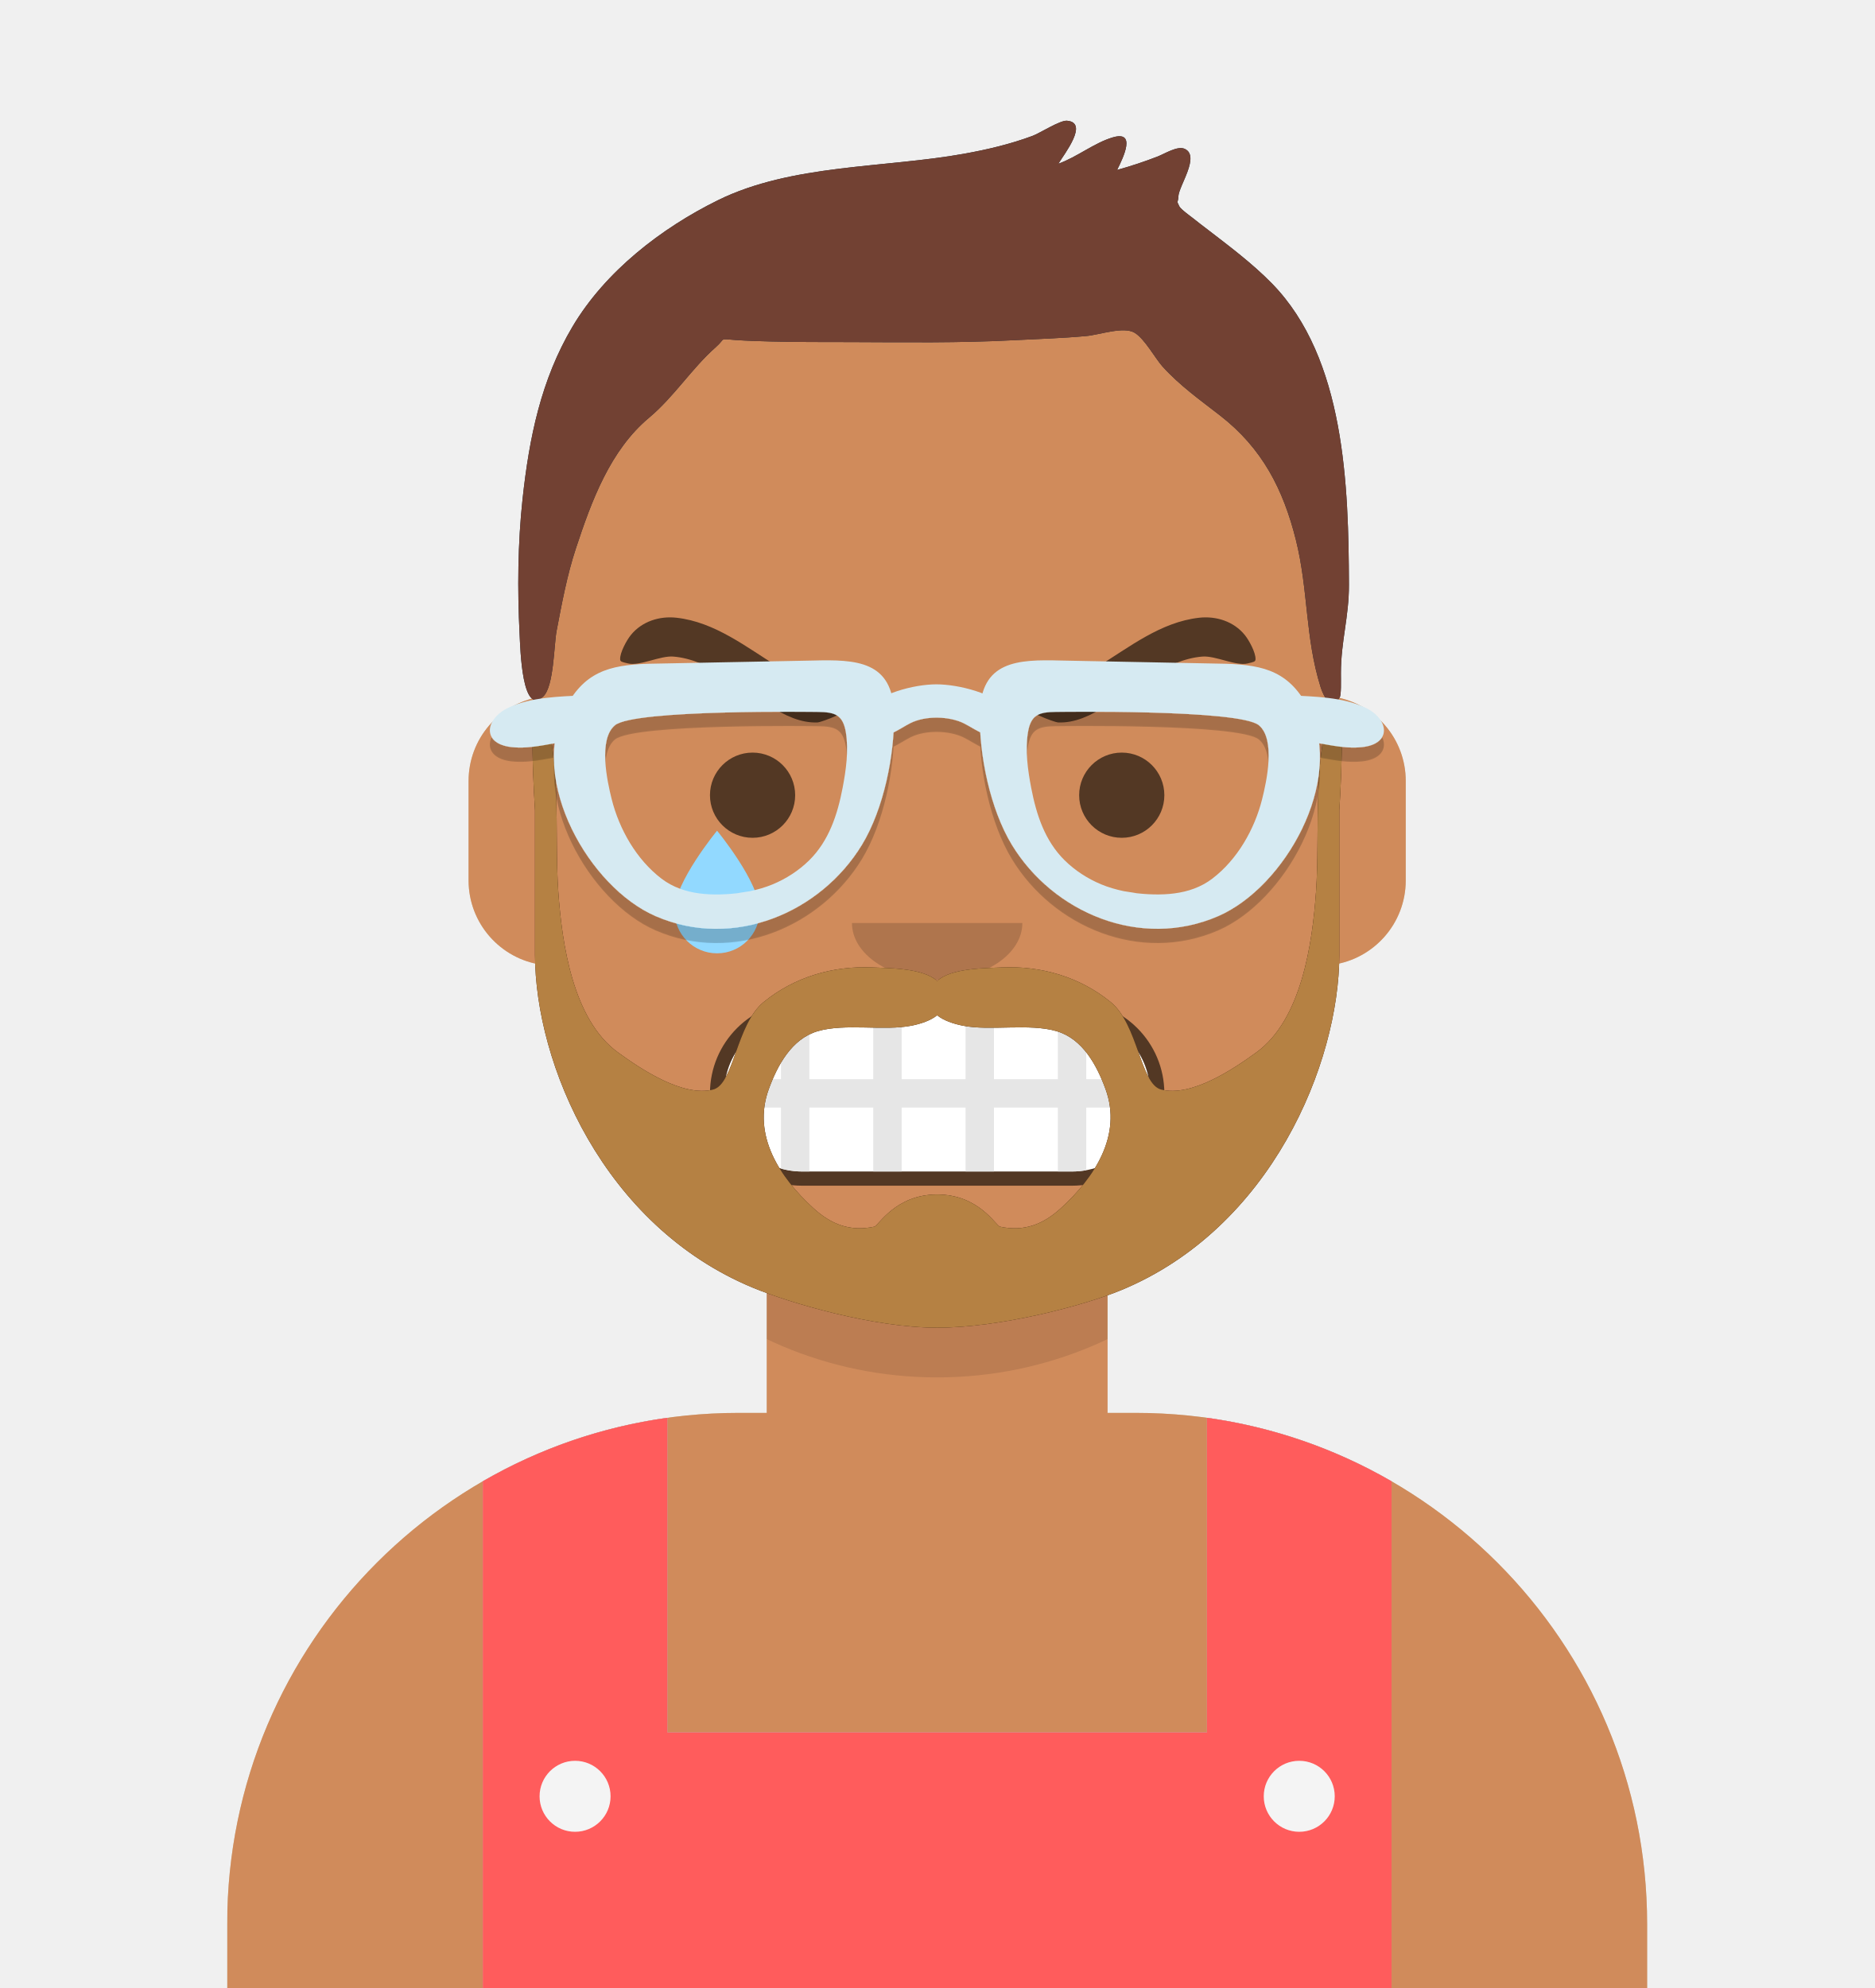
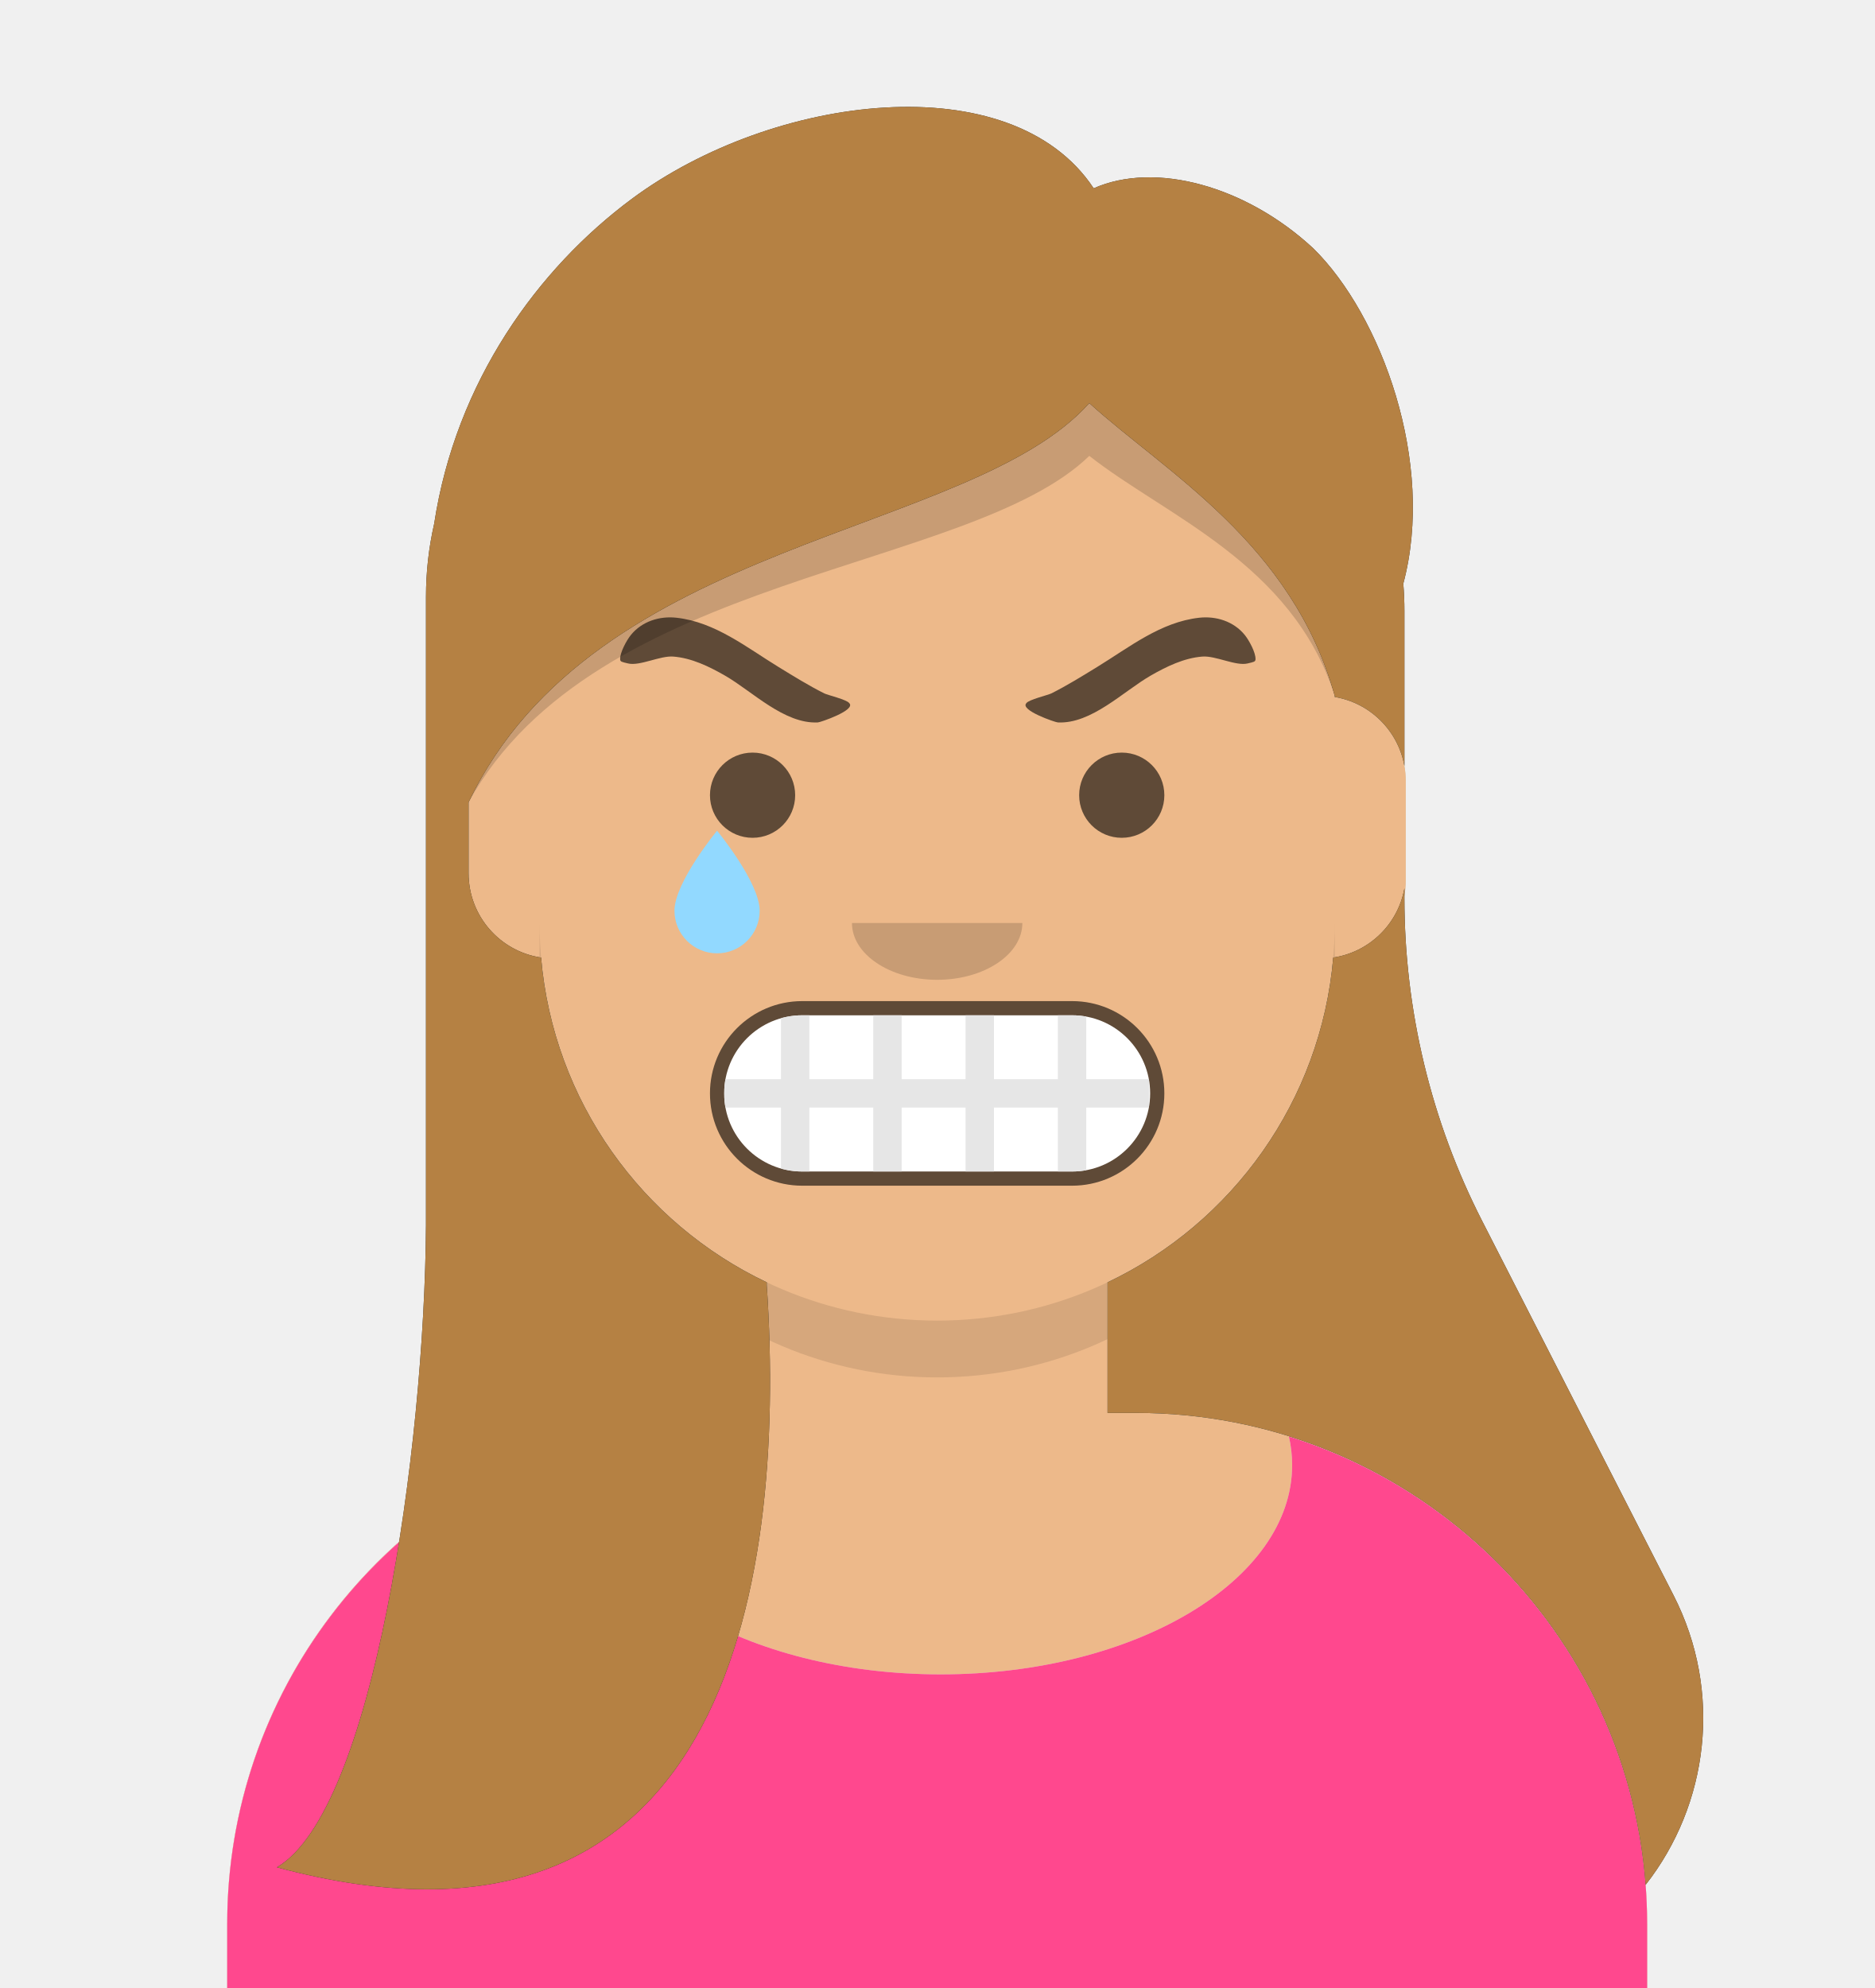
<svg xmlns="http://www.w3.org/2000/svg" xmlns:xlink="http://www.w3.org/1999/xlink" width="264px" height="280px" viewBox="0 0 264 280" version="1.1">
  <defs>
-     <circle id="react-path-1466027" cx="120" cy="120" r="120" />
-     <path d="M12,160 C12,226.274 65.726,280 132,280 C198.274,280 252,226.274 252,160 L264,160 L264,-1.42108547e-14 L-3.19744231e-14,-1.42108547e-14 L-3.19744231e-14,160 L12,160 Z" id="react-path-1466028" />
-     <path d="M124,144.611 L124,163 L128,163 L128,163 C167.765,163 200,195.235 200,235 L200,244 L0,244 L0,235 C-4.86974701e-15,195.235 32.235,163 72,163 L72,163 L76,163 L76,144.611 C58.763,136.422 46.372,119.687 44.305,99.881 C38.48,99.058 34,94.052 34,88 L34,74 C34,68.054 38.325,63.118 44,62.166 L44,56 L44,56 C44,25.072 69.072,5.68137151e-15 100,0 L100,0 L100,0 C130.928,-5.68137151e-15 156,25.072 156,56 L156,62.166 C161.675,63.118 166,68.054 166,74 L166,88 C166,94.052 161.52,99.058 155.695,99.881 C153.628,119.687 141.237,136.422 124,144.611 Z" id="react-path-1466029" />
+     <circle id="react-path-9935794" cx="120" cy="120" r="120" />
+     <path d="M12,160 C12,226.274 65.726,280 132,280 C198.274,280 252,226.274 252,160 L264,160 L264,-1.42108547e-14 L-3.19744231e-14,-1.42108547e-14 L-3.19744231e-14,160 L12,160 Z" id="react-path-9935795" />
+     <path d="M124,144.611 L124,163 L128,163 L128,163 C167.765,163 200,195.235 200,235 L200,244 L0,244 L0,235 C-4.86974701e-15,195.235 32.235,163 72,163 L72,163 L76,163 L76,144.611 C58.763,136.422 46.372,119.687 44.305,99.881 C38.48,99.058 34,94.052 34,88 L34,74 C34,68.054 38.325,63.118 44,62.166 L44,56 L44,56 C44,25.072 69.072,5.68137151e-15 100,0 L100,0 L100,0 C130.928,-5.68137151e-15 156,25.072 156,56 L156,62.166 C161.675,63.118 166,68.054 166,74 L166,88 C166,94.052 161.52,99.058 155.695,99.881 C153.628,119.687 141.237,136.422 124,144.611 Z" id="react-path-9935796" />
  </defs>
  <g id="Avataaar" stroke="none" stroke-width="1" fill="none" fill-rule="evenodd">
    <g transform="translate(-825, -1100)" id="Avataaar/Circle">
      <g transform="translate(825, 1100)">
        <g id="Mask" />
-         <g id="Avataaar" stroke-width="1" fill-rule="evenodd" mask="url(#react-mask-1466031)">
+         <g id="Avataaar" stroke-width="1" fill-rule="evenodd" mask="url(#react-mask-9935798)">
          <g id="Body" transform="translate(32, 36)">
-             <mask id="react-mask-1466032" fill="white">
-               <use xlink:href="#react-path-1466029" />
+             <mask id="react-mask-9935799" fill="white">
+               <use xlink:href="#react-path-9935796" />
            </mask>
-             <use fill="#D0C6AC" xlink:href="#react-path-1466029" />
-             <g id="Skin/👶🏽-03-Brown" mask="url(#react-mask-1466032)" fill="#D08B5B">
+             <use fill="#D0C6AC" xlink:href="#react-path-9935796" />
+             <g id="Skin/👶🏽-03-Brown" mask="url(#react-mask-9935799)" fill="#EDB98A">
              <g transform="translate(0, 0)" id="Color">
                <rect x="0" y="0" width="264" height="280" />
              </g>
            </g>
-             <path d="M156,79 L156,102 C156,132.928 130.928,158 100,158 C69.072,158 44,132.928 44,102 L44,79 L44,94 C44,124.928 69.072,150 100,150 C130.928,150 156,124.928 156,94 L156,79 Z" id="Neck-Shadow" fill-opacity="0.1" fill="#000000" mask="url(#react-mask-1466032)" />
+             <path d="M156,79 L156,102 C156,132.928 130.928,158 100,158 C69.072,158 44,132.928 44,102 L44,79 L44,94 C44,124.928 69.072,150 100,150 C130.928,150 156,124.928 156,94 L156,79 Z" id="Neck-Shadow" fill-opacity="0.1" fill="#000000" mask="url(#react-mask-9935799)" />
          </g>
-           <g id="Clothing/Overall" transform="translate(0, 170)">
+           <g id="Clothing/Shirt-Scoop-Neck" transform="translate(0, 170)">
            <defs>
-               <path d="M94,29.688 L94,74 L170,74 L170,29.688 C179.363,30.989 188.15,34.091 196,38.632 L196,110 L187,110 L77,110 L68,110 L68,38.632 C75.85,34.091 84.637,30.989 94,29.688 Z" id="react-path-1466033" />
+               <path d="M181.544,32.33 C210.784,41.488 232,68.792 232,101.052 L232,110 L32,110 L32,101.052 C32,68.397 53.739,40.82 83.534,32.002 C83.182,33.42 83,34.871 83,36.348 C83,52.629 105.162,65.828 132.5,65.828 C159.838,65.828 182,52.629 182,36.348 C182,34.985 181.845,33.644 181.544,32.33 Z" id="react-path-9935800" />
            </defs>
-             <mask id="react-mask-1466034" fill="white">
-               <use xlink:href="#react-path-1466033" />
+             <mask id="react-mask-9935801" fill="white">
+               <use xlink:href="#react-path-9935800" />
            </mask>
-             <use id="Overall" fill="#B7C1DB" fill-rule="evenodd" xlink:href="#react-path-1466033" />
-             <g id="Color/Palette/Gray-01" mask="url(#react-mask-1466034)" fill-rule="evenodd" fill="#FF5C5C">
+             <use id="Clothes" fill="#E6E6E6" fill-rule="evenodd" xlink:href="#react-path-9935800" />
+             <g id="Color/Palette/Gray-01" mask="url(#react-mask-9935801)" fill-rule="evenodd" fill="#FF488E">
              <rect id="🖍Color" x="0" y="0" width="264" height="110" />
            </g>
-             <circle id="Button" fill="#F4F4F4" fill-rule="evenodd" cx="81" cy="83" r="5" />
-             <circle id="Button" fill="#F4F4F4" fill-rule="evenodd" cx="183" cy="83" r="5" />
          </g>
          <g id="Face" transform="translate(76, 82)" fill="#000000">
            <g id="Mouth/Grimace" transform="translate(2, 52)">
              <defs>
-                 <rect id="react-path-1466035" x="24" y="9" width="60" height="22" rx="11" />
+                 <rect id="react-path-9935802" x="24" y="9" width="60" height="22" rx="11" />
              </defs>
              <rect id="Mouth" fill-opacity="0.6" fill="#000000" fill-rule="evenodd" x="22" y="7" width="64" height="26" rx="13" />
-               <mask id="react-mask-1466036" fill="white">
-                 <use xlink:href="#react-path-1466035" />
+               <mask id="react-mask-9935803" fill="white">
+                 <use xlink:href="#react-path-9935802" />
              </mask>
-               <use id="Mouth" fill="#FFFFFF" fill-rule="evenodd" xlink:href="#react-path-1466035" />
-               <path d="M71,22 L62,22 L62,34 L58,34 L58,22 L49,22 L49,34 L45,34 L45,22 L36,22 L36,34 L32,34 L32,22 L24,22 L24,18 L32,18 L32,6 L36,6 L36,18 L45,18 L45,6 L49,6 L49,18 L58,18 L58,6 L62,6 L62,18 L71,18 L71,6 L75,6 L75,18 L83.867,18 L83.867,22 L75,22 L75,34 L71,34 L71,22 Z" id="Grimace-Teeth" fill="#E6E6E6" fill-rule="evenodd" mask="url(#react-mask-1466036)" />
+               <use id="Mouth" fill="#FFFFFF" fill-rule="evenodd" xlink:href="#react-path-9935802" />
+               <path d="M71,22 L62,22 L62,34 L58,34 L58,22 L49,22 L49,34 L45,34 L45,22 L36,22 L36,34 L32,34 L32,22 L24,22 L24,18 L32,18 L32,6 L36,6 L36,18 L45,18 L45,6 L49,6 L49,18 L58,18 L58,6 L62,6 L62,18 L71,18 L71,6 L75,6 L75,18 L83.867,18 L83.867,22 L75,22 L75,34 L71,34 L71,22 Z" id="Grimace-Teeth" fill="#E6E6E6" fill-rule="evenodd" mask="url(#react-mask-9935803)" />
            </g>
            <g id="Nose/Default" transform="translate(28, 40)" fill-opacity="0.16">
              <path d="M16,8 C16,12.418 21.373,16 28,16 L28,16 C34.627,16 40,12.418 40,8" id="Nose" />
            </g>
            <g id="Eyes/Cry-😢" transform="translate(0, 8)">
              <circle id="Eye" fill-opacity="0.6" fill="#000000" fill-rule="evenodd" cx="30" cy="22" r="6" />
              <path d="M25,27 C25,27 19,34.271 19,38.271 C19,41.585 21.686,44.271 25,44.271 C28.314,44.271 31,41.585 31,38.271 C31,34.271 25,27 25,27 Z" id="Drop" fill="#92D9FF" fill-rule="nonzero" />
              <circle id="Eye" fill-opacity="0.6" fill="#000000" fill-rule="evenodd" cx="82" cy="22" r="6" />
            </g>
            <g id="Eyebrow/Natural/Angry-Natural" fill-opacity="0.6">
              <path d="M44.857,12.228 C44.858,12.219 44.858,12.219 44.857,12.228 M17.586,7.892 C15.244,8.33 13.087,9.788 12.152,12.099 C11.801,12.967 11.392,14.924 11.708,15.807 C11.828,16.143 12.033,16.101 12.956,16.043 C14.644,15.937 16.933,13.662 18.748,13.256 C21.275,12.69 23.983,13.115 26.496,13.688 C30.811,14.673 36.485,17.788 40.946,16.17 C41.278,16.05 45.621,12.923 44.369,12.277 C43.924,11.907 41.137,12.085 40.622,11.999 C38.228,11.597 35.73,10.935 33.373,10.327 C28.233,9 22.967,6.881 17.586,7.892" id="Eyebrows-The-Web" transform="translate(28.0947, 12.1275) rotate(17) translate(-28.0947, -12.1275) " />
              <path d="M100.918,12.209 C100.92,12.2 100.92,12.2 100.918,12.209 M73.586,7.892 C71.244,8.33 69.087,9.788 68.152,12.099 C67.801,12.967 67.392,14.924 67.708,15.807 C67.828,16.143 68.033,16.101 68.956,16.043 C70.644,15.937 72.933,13.662 74.748,13.256 C77.275,12.69 79.983,13.115 82.496,13.688 C86.811,14.673 92.485,17.788 96.946,16.17 C97.278,16.05 101.621,12.923 100.369,12.277 C99.924,11.907 97.137,12.085 96.622,11.999 C94.228,11.597 91.73,10.935 89.373,10.327 C84.233,9 78.967,6.881 73.586,7.892" id="Eyebrows-The-Web" transform="translate(84.0947, 12.1275) scale(-1, 1) rotate(17) translate(-84.0947, -12.1275) " />
            </g>
          </g>
          <g id="Top" stroke-width="1" fill-rule="evenodd">
            <defs>
-               <rect id="react-path-1466041" x="0" y="0" width="264" height="280" />
-               <path d="M180.15,39.92 C177.39,37.1 174.186,34.707 171.069,32.307 C170.382,31.777 169.683,31.261 169.011,30.712 C168.858,30.587 167.292,29.466 167.105,29.053 C166.654,28.06 166.915,28.833 166.977,27.649 C167.056,26.151 170.111,21.919 167.831,20.949 C166.828,20.522 165.04,21.658 164.078,22.033 C162.196,22.767 160.292,23.393 158.347,23.933 C159.279,22.076 161.055,18.359 157.716,19.354 C155.114,20.129 152.69,22.122 150.076,23.059 C150.941,21.642 154.4,17.248 151.274,17.002 C150.302,16.926 147.471,18.75 146.424,19.14 C143.287,20.305 140.083,21.059 136.79,21.653 C125.592,23.671 112.497,23.095 102.137,28.193 C94.149,32.124 86.263,38.222 81.648,45.988 C77.201,53.473 75.538,61.664 74.607,70.241 C73.924,76.536 73.868,83.043 74.188,89.36 C74.292,91.43 74.525,100.971 77.532,98.081 C79.03,96.642 79.019,90.828 79.396,88.86 C80.147,84.945 80.87,81.013 82.122,77.223 C84.328,70.544 86.931,63.43 92.427,58.83 C95.954,55.878 98.431,51.889 101.806,48.911 C103.322,47.574 102.165,47.713 104.603,47.889 C106.241,48.006 107.885,48.051 109.526,48.094 C113.322,48.193 117.124,48.168 120.921,48.181 C128.568,48.209 136.179,48.317 143.819,47.916 C147.214,47.739 150.618,47.642 154.004,47.328 C155.895,47.153 159.251,45.941 160.808,46.867 C162.233,47.714 163.713,50.482 164.736,51.615 C167.154,54.294 170.036,56.339 172.862,58.535 C178.757,63.115 181.732,68.867 183.523,76.023 C185.306,83.153 184.806,89.768 187.013,96.785 C187.402,98.018 188.429,100.145 189.695,98.239 C189.93,97.885 189.87,95.939 189.87,94.819 C189.87,90.3 191.014,86.908 191,82.359 C190.944,68.527 190.496,50.491 180.15,39.92 Z" id="react-path-1466040" />
-               <filter x="-0.8%" y="-2.0%" width="101.5%" height="108.0%" filterUnits="objectBoundingBox" id="react-filter-1466037">
-                 <feOffset dx="0" dy="2" in="SourceAlpha" result="shadowOffsetOuter1" />
-                 <feColorMatrix values="0 0 0 0 0   0 0 0 0 0   0 0 0 0 0  0 0 0 0.16 0" type="matrix" in="shadowOffsetOuter1" result="shadowMatrixOuter1" />
-                 <feMerge>
-                   <feMergeNode in="shadowMatrixOuter1" />
-                   <feMergeNode in="SourceGraphic" />
-                 </feMerge>
-               </filter>
+               <rect id="react-path-9935806" x="0" y="0" width="264" height="280" />
+               <path d="M21,157.541 L21,69.046 C21,65.514 21.398,62.075 22.152,58.771 C25.205,38.731 36.775,22.811 50,13 C69.905,-1.76 103.442,-6.018 115.047,11.522 C123.698,7.681 136.519,11.182 146,20 C155.565,29.415 163.2,50.197 158.657,67.204 C158.762,68.469 158.815,69.749 158.815,71.041 L158.815,92.892 C157.934,87.918 153.989,84.003 149,83.166 L149,83 C142.964,61.464 125.23,51.58 114.43,41.777 C97.535,60.673 44.823,60.74 27,98 L27,108 C27,114.019 31.431,119.002 37.209,119.867 C38.952,140.115 51.469,157.283 69,165.611 L69,166 C71.93,209.855 62.358,264.797 0,248 C13.606,240.038 20.808,189.056 21,157.541 Z M117,165.611 C134.531,157.283 147.048,140.115 148.791,119.867 C153.879,119.106 157.922,115.151 158.815,110.108 L158.815,111.47 L158.815,111.47 C158.815,127.299 162.573,142.901 169.778,156.994 L196.727,209.701 C203.69,223.32 201.646,239.174 192.791,250.469 C189.966,213.289 158.903,184 121,184 L121,184 L117,184 L117,165.611 Z" id="react-path-9935807" />
+               <path d="M65.18,77.737 C67.363,76.105 80.407,75.479 82.758,74.089 C83.492,73.655 84.061,73.216 84.5,72.78 C84.939,73.216 85.509,73.655 86.242,74.089 C88.593,75.479 101.637,76.105 103.82,77.737 C106.03,79.391 107.644,83.185 107.467,86.151 C107.255,89.71 103.361,98.203 93.672,99.181 C91.558,96.828 88.237,95.31 84.5,95.31 C80.763,95.31 77.442,96.828 75.328,99.181 C65.639,98.203 61.745,89.71 61.533,86.151 C61.357,83.185 62.97,79.391 65.18,77.737 M103.142,94.906 C103.143,94.906 103.145,94.905 103.146,94.905 C103.144,94.905 103.143,94.906 103.142,94.906 M65.845,94.901 C65.849,94.903 65.857,94.906 65.862,94.908 C65.857,94.906 65.851,94.903 65.845,94.901 M144.863,55.985 C144.474,50.03 143.278,44.152 142.234,38.286 C141.953,36.707 140.424,26 139.735,26 C139.502,35.109 138.702,44.08 137.67,53.139 C137.361,55.848 137.038,58.556 136.825,61.274 C136.654,63.47 136.96,66.122 136.428,68.246 C135.749,70.952 132.348,73.478 129.703,74.411 C123.103,76.737 117.598,67.108 111.961,64.291 C104.643,60.635 92.064,59.764 84.582,64.53 C76.936,59.764 64.357,60.635 57.039,64.291 C51.402,67.108 45.897,76.737 39.297,74.411 C36.652,73.478 33.25,70.952 32.572,68.246 C32.04,66.122 32.346,63.47 32.175,61.274 C31.962,58.556 31.639,55.848 31.33,53.139 C30.298,44.08 29.497,35.109 29.265,26 C28.576,26 27.047,36.707 26.766,38.286 C25.722,44.152 24.526,50.03 24.138,55.985 C23.739,62.105 24.215,68.167 25.47,74.163 C26.069,77.028 26.769,79.876 27.519,82.704 C28.353,85.847 27.199,91.966 27.572,95.192 C28.279,101.296 31.154,113.2 34.383,118.451 C35.944,120.989 37.773,122.574 39.816,124.619 C41.783,126.588 42.604,129.64 44.726,131.737 C48.682,135.645 54.446,137.971 60.366,138.543 C65.677,143.05 74.506,146 84.5,146 C94.495,146 103.323,143.05 108.635,138.543 C114.554,137.971 120.318,135.645 124.274,131.737 C126.396,129.64 127.217,126.588 129.184,124.619 C131.226,122.574 133.056,120.989 134.617,118.451 C137.846,113.2 140.721,101.296 141.428,95.192 C141.801,91.966 140.647,85.847 141.481,82.704 C142.232,79.876 142.931,77.028 143.531,74.163 C144.785,68.167 145.261,62.105 144.863,55.985 Z" id="react-path-9935808" />
            </defs>
-             <mask id="react-mask-1466039" fill="white">
-               <use xlink:href="#react-path-1466041" />
+             <mask id="react-mask-9935804" fill="white">
+               <use xlink:href="#react-path-9935806" />
            </mask>
            <g id="Mask" />
-             <g id="Top/Short-Hair/Short-Flat" mask="url(#react-mask-1466039)">
+             <g id="Top/Long-Hair/Straight" mask="url(#react-mask-9935804)">
              <g transform="translate(-1, 0)">
-                 <g id="Facial-Hair/Beard-Light" transform="translate(49, 72)">
-                   <defs>
-                     <path d="M101.428,98.169 C98.915,100.463 96.237,101.494 92.853,100.773 C92.271,100.649 89.896,96.235 84,96.235 C78.103,96.235 75.729,100.649 75.147,100.773 C71.762,101.494 69.085,100.463 66.571,98.169 C61.846,93.856 57.917,87.908 60.278,81.419 C61.508,78.037 63.51,74.324 67.151,73.246 C71.038,72.096 76.497,73.244 80.415,72.458 C81.684,72.204 83.071,71.751 84,71 C84.929,71.751 86.316,72.204 87.585,72.458 C91.503,73.244 96.961,72.096 100.849,73.246 C104.49,74.324 106.491,78.037 107.722,81.419 C110.083,87.908 106.154,93.856 101.428,98.169 M140.081,26 C136.671,34.4 137.988,44.858 137.357,53.676 C136.844,60.843 135.337,71.586 128.973,76.215 C125.718,78.582 119.794,82.56 115.542,81.45 C112.615,80.686 112.302,72.29 108.455,69.147 C104.092,65.582 98.643,64.016 93.149,64.258 C90.779,64.362 85.984,64.337 84,66.16 C82.016,64.337 77.222,64.362 74.851,64.258 C69.357,64.016 63.908,65.582 59.545,69.147 C55.698,72.29 55.386,80.686 52.458,81.45 C48.206,82.56 42.282,78.582 39.027,76.215 C32.662,71.586 31.156,60.843 30.643,53.676 C30.012,44.858 31.329,34.4 27.919,26 C26.26,26 27.354,42.129 27.354,42.129 L27.354,62.485 C27.386,77.773 36.935,100.655 58.108,109.393 C63.286,111.53 75.015,115 84,115 C92.985,115 104.714,111.86 109.892,109.723 C131.065,100.986 140.614,77.773 140.646,62.485 L140.646,42.129 C140.646,42.129 141.74,26 140.081,26" id="react-path-1466043" />
-                   </defs>
-                   <mask id="react-mask-1466042" fill="white">
-                     <use xlink:href="#react-path-1466043" />
+                 <g id="Hair" stroke-width="1" fill="none" fill-rule="evenodd" transform="translate(40, 15)">
+                   <mask id="react-mask-9935805" fill="white">
+                     <use xlink:href="#react-path-9935807" />
                  </mask>
-                   <use id="Lite-Beard" fill="#331B0C" fill-rule="evenodd" xlink:href="#react-path-1466043" />
-                   <g id="Color/Hair/Brown" mask="url(#react-mask-1466042)" fill="#B58143">
-                     <g transform="translate(-32, 0)" id="Color">
-                       <rect x="0" y="0" width="264" height="244" />
+                   <use fill="#272C2E" xlink:href="#react-path-9935807" />
+                   <g id="Skin/👶🏽-03-Brown" mask="url(#react-mask-9935805)" fill="#B58143">
+                     <g transform="translate(0, 0) " id="Color">
+                       <rect x="0" y="0" width="264" height="280" />
                    </g>
                  </g>
                </g>
-                 <mask id="react-mask-1466038" fill="white">
-                   <use xlink:href="#react-path-1466040" />
-                 </mask>
-                 <use id="Short-Hair" stroke="none" fill="#1F3140" fill-rule="evenodd" xlink:href="#react-path-1466040" />
-                 <g id="Skin/👶🏽-03-Brown" mask="url(#react-mask-1466038)" fill="#724133">
-                   <g transform="translate(0, 0) " id="Color">
-                     <rect x="0" y="0" width="264" height="280" />
-                   </g>
-                 </g>
-                 <g id="Top/_Resources/Prescription-01" fill="none" transform="translate(62, 85)" stroke-width="1">
-                   <defs>
-                     <filter x="-0.8%" y="-2.4%" width="101.5%" height="109.8%" filterUnits="objectBoundingBox" id="react-filter-1466044">
-                       <feOffset dx="0" dy="2" in="SourceAlpha" result="shadowOffsetOuter1" />
-                       <feColorMatrix values="0 0 0 0 0   0 0 0 0 0   0 0 0 0 0  0 0 0 0.2 0" type="matrix" in="shadowOffsetOuter1" result="shadowMatrixOuter1" />
-                       <feMerge>
-                         <feMergeNode in="shadowMatrixOuter1" />
-                         <feMergeNode in="SourceGraphic" />
-                       </feMerge>
-                     </filter>
-                   </defs>
-                   <g id="Glasses" filter="url(#react-filter-1466044)" transform="translate(8, 8)" fill="#D6EAF2">
-                     <path d="M46.249,7.275 C48.621,7.298 49.742,7.692 50.146,10.165 C50.555,12.671 50.157,15.487 49.685,17.955 C48.965,21.723 47.767,25.415 44.978,28.169 C43.508,29.619 41.717,30.775 39.811,31.564 C38.799,31.983 37.73,32.286 36.661,32.516 C36.349,32.583 33.682,32.95 35.318,32.764 C31.501,33.199 27.36,33.182 24.172,30.753 C20.64,28.06 18.22,23.8 17.157,19.556 C16.534,17.073 15.226,11.134 17.616,9.149 C20.353,6.875 46.249,7.275 46.249,7.275 L46.249,7.275 Z M22.218,0.49 C16.777,0.678 13.147,1.634 10.463,7.069 C5.546,17.03 13.963,31.969 23.352,36.039 C34.329,40.799 46.592,35.532 52.396,26.006 C55.469,20.962 57.022,13.323 56.922,7.504 C56.795,0.076 51.607,-0.13 45.509,0.034 L22.218,0.49 Z" id="Frame-Stuff" />
-                     <path d="M79.681,7.273 C77.309,7.295 76.188,7.689 75.784,10.163 C75.374,12.668 75.772,15.485 76.244,17.952 C76.965,21.72 78.163,25.412 80.952,28.166 C82.421,29.616 84.213,30.772 86.119,31.562 C87.131,31.981 88.2,32.284 89.268,32.513 C89.581,32.58 92.247,32.948 90.612,32.761 C94.429,33.197 98.57,33.179 101.757,30.75 C105.29,28.058 107.709,23.798 108.773,19.554 C109.396,17.071 110.703,11.132 108.314,9.147 C105.576,6.872 79.681,7.273 79.681,7.273 L79.681,7.273 Z M103.712,0.488 C109.152,0.675 112.783,1.632 115.466,7.067 C120.384,17.028 111.967,31.966 102.577,36.037 C91.6,40.797 79.338,35.529 73.534,26.004 C70.461,20.96 68.907,13.321 69.007,7.501 C69.135,0.074 74.323,-0.132 80.421,0.032 L103.712,0.488 Z" id="Frame-Stuff" />
-                     <path d="M13.197,4.927 C9.785,5.118 5.886,5.164 2.69,6.639 C-0.695,8.201 -1.218,11.739 3.049,12.226 C4.971,12.446 6.895,12.083 8.787,11.745 C10.337,11.468 12.442,11.558 13.906,10.966 C16.636,9.862 16.46,4.74 13.197,4.927" id="Frame-Stuff" />
-                     <path d="M112.735,4.927 C116.147,5.118 120.046,5.164 123.242,6.639 C126.626,8.201 127.149,11.739 122.882,12.226 C120.961,12.446 119.037,12.083 117.144,11.745 C115.595,11.468 113.49,11.558 112.025,10.966 C109.296,9.862 109.471,4.74 112.735,4.927" id="Frame-Stuff" />
-                     <path d="M73.109,7.013 C71.163,4.713 66.091,3.385 62.891,3.385 C59.691,3.385 54.768,4.713 52.822,7.013 C51.841,8.172 51.807,9.724 53.508,10.451 C55.626,11.357 57.517,9.714 59.213,8.855 C61.381,7.757 64.712,7.877 66.719,8.855 C68.427,9.688 70.305,11.357 72.423,10.451 C74.124,9.724 74.091,8.172 73.109,7.013" id="Frame-Stuff" />
-                   </g>
-                 </g>
+                 <path d="M67,113 C84.823,80.665 137.535,80.607 154.43,64.208 C165.208,72.698 182.892,79.267 188.963,97.869 C182.892,76.424 165.208,66.56 154.43,56.777 C137.535,75.673 84.823,75.74 67,113 Z" id="Shadow" fill-opacity="0.16" fill="#000000" fill-rule="evenodd" />
              </g>
            </g>
          </g>
        </g>
      </g>
    </g>
  </g>
</svg>
